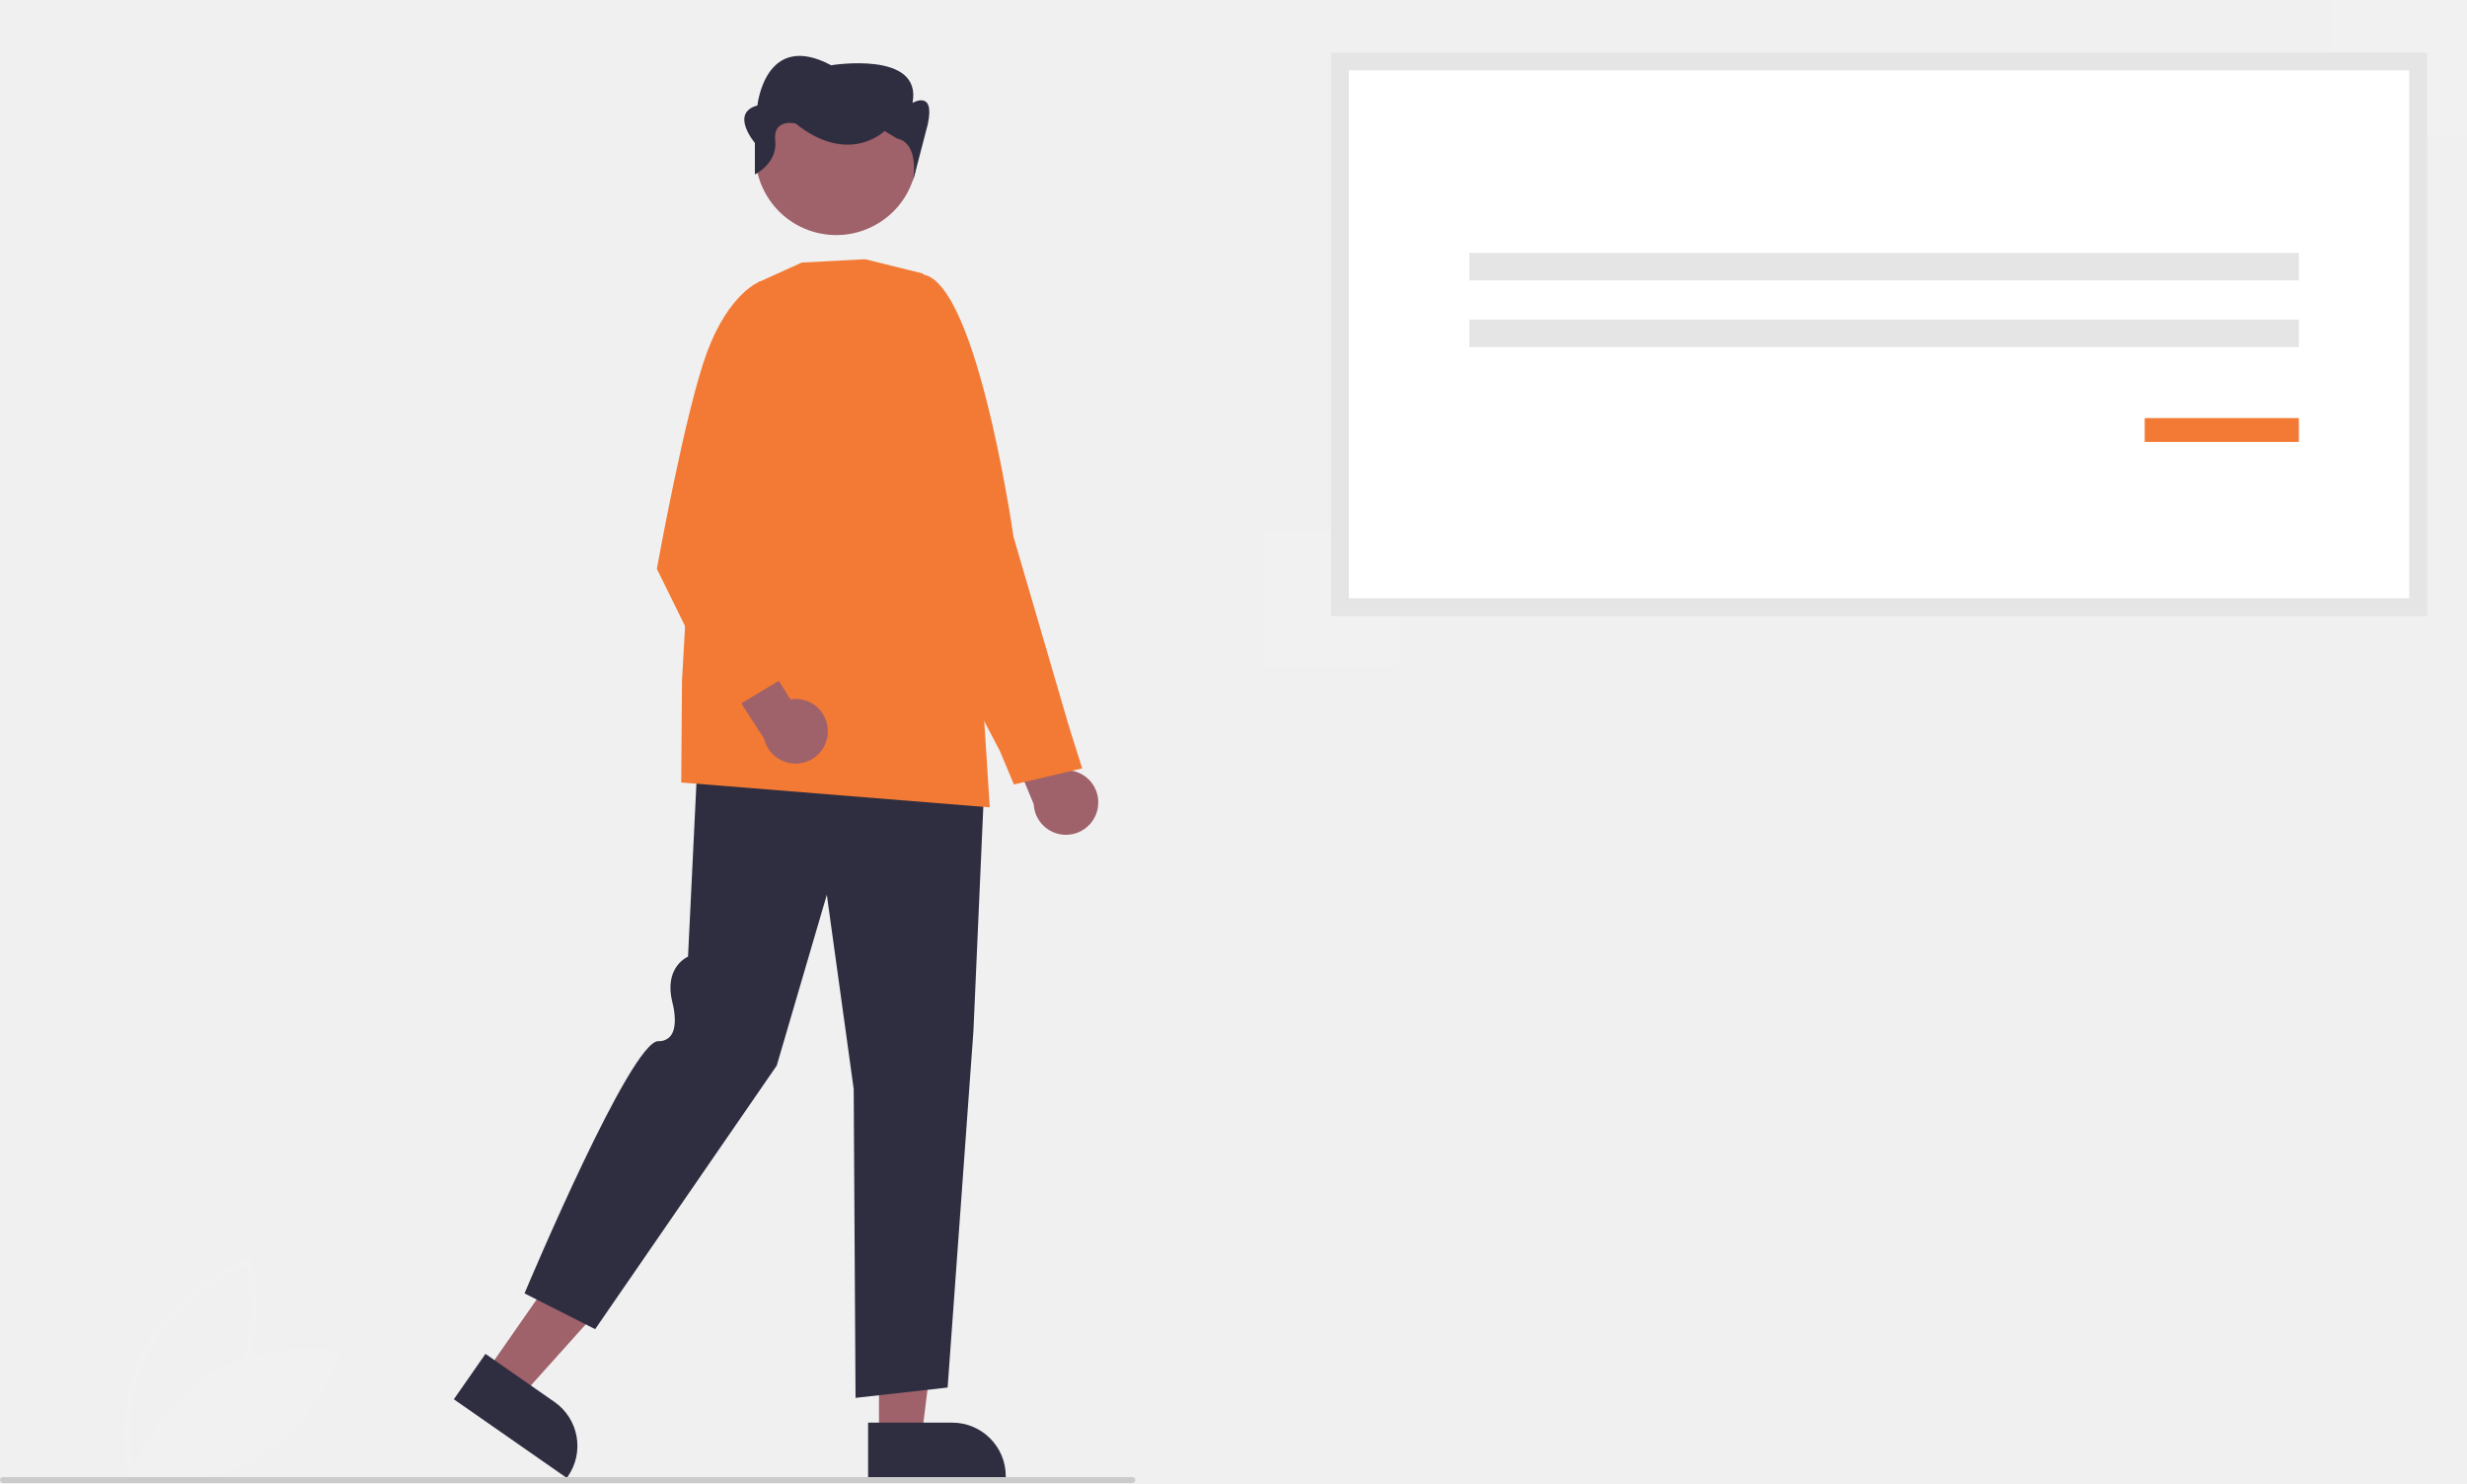
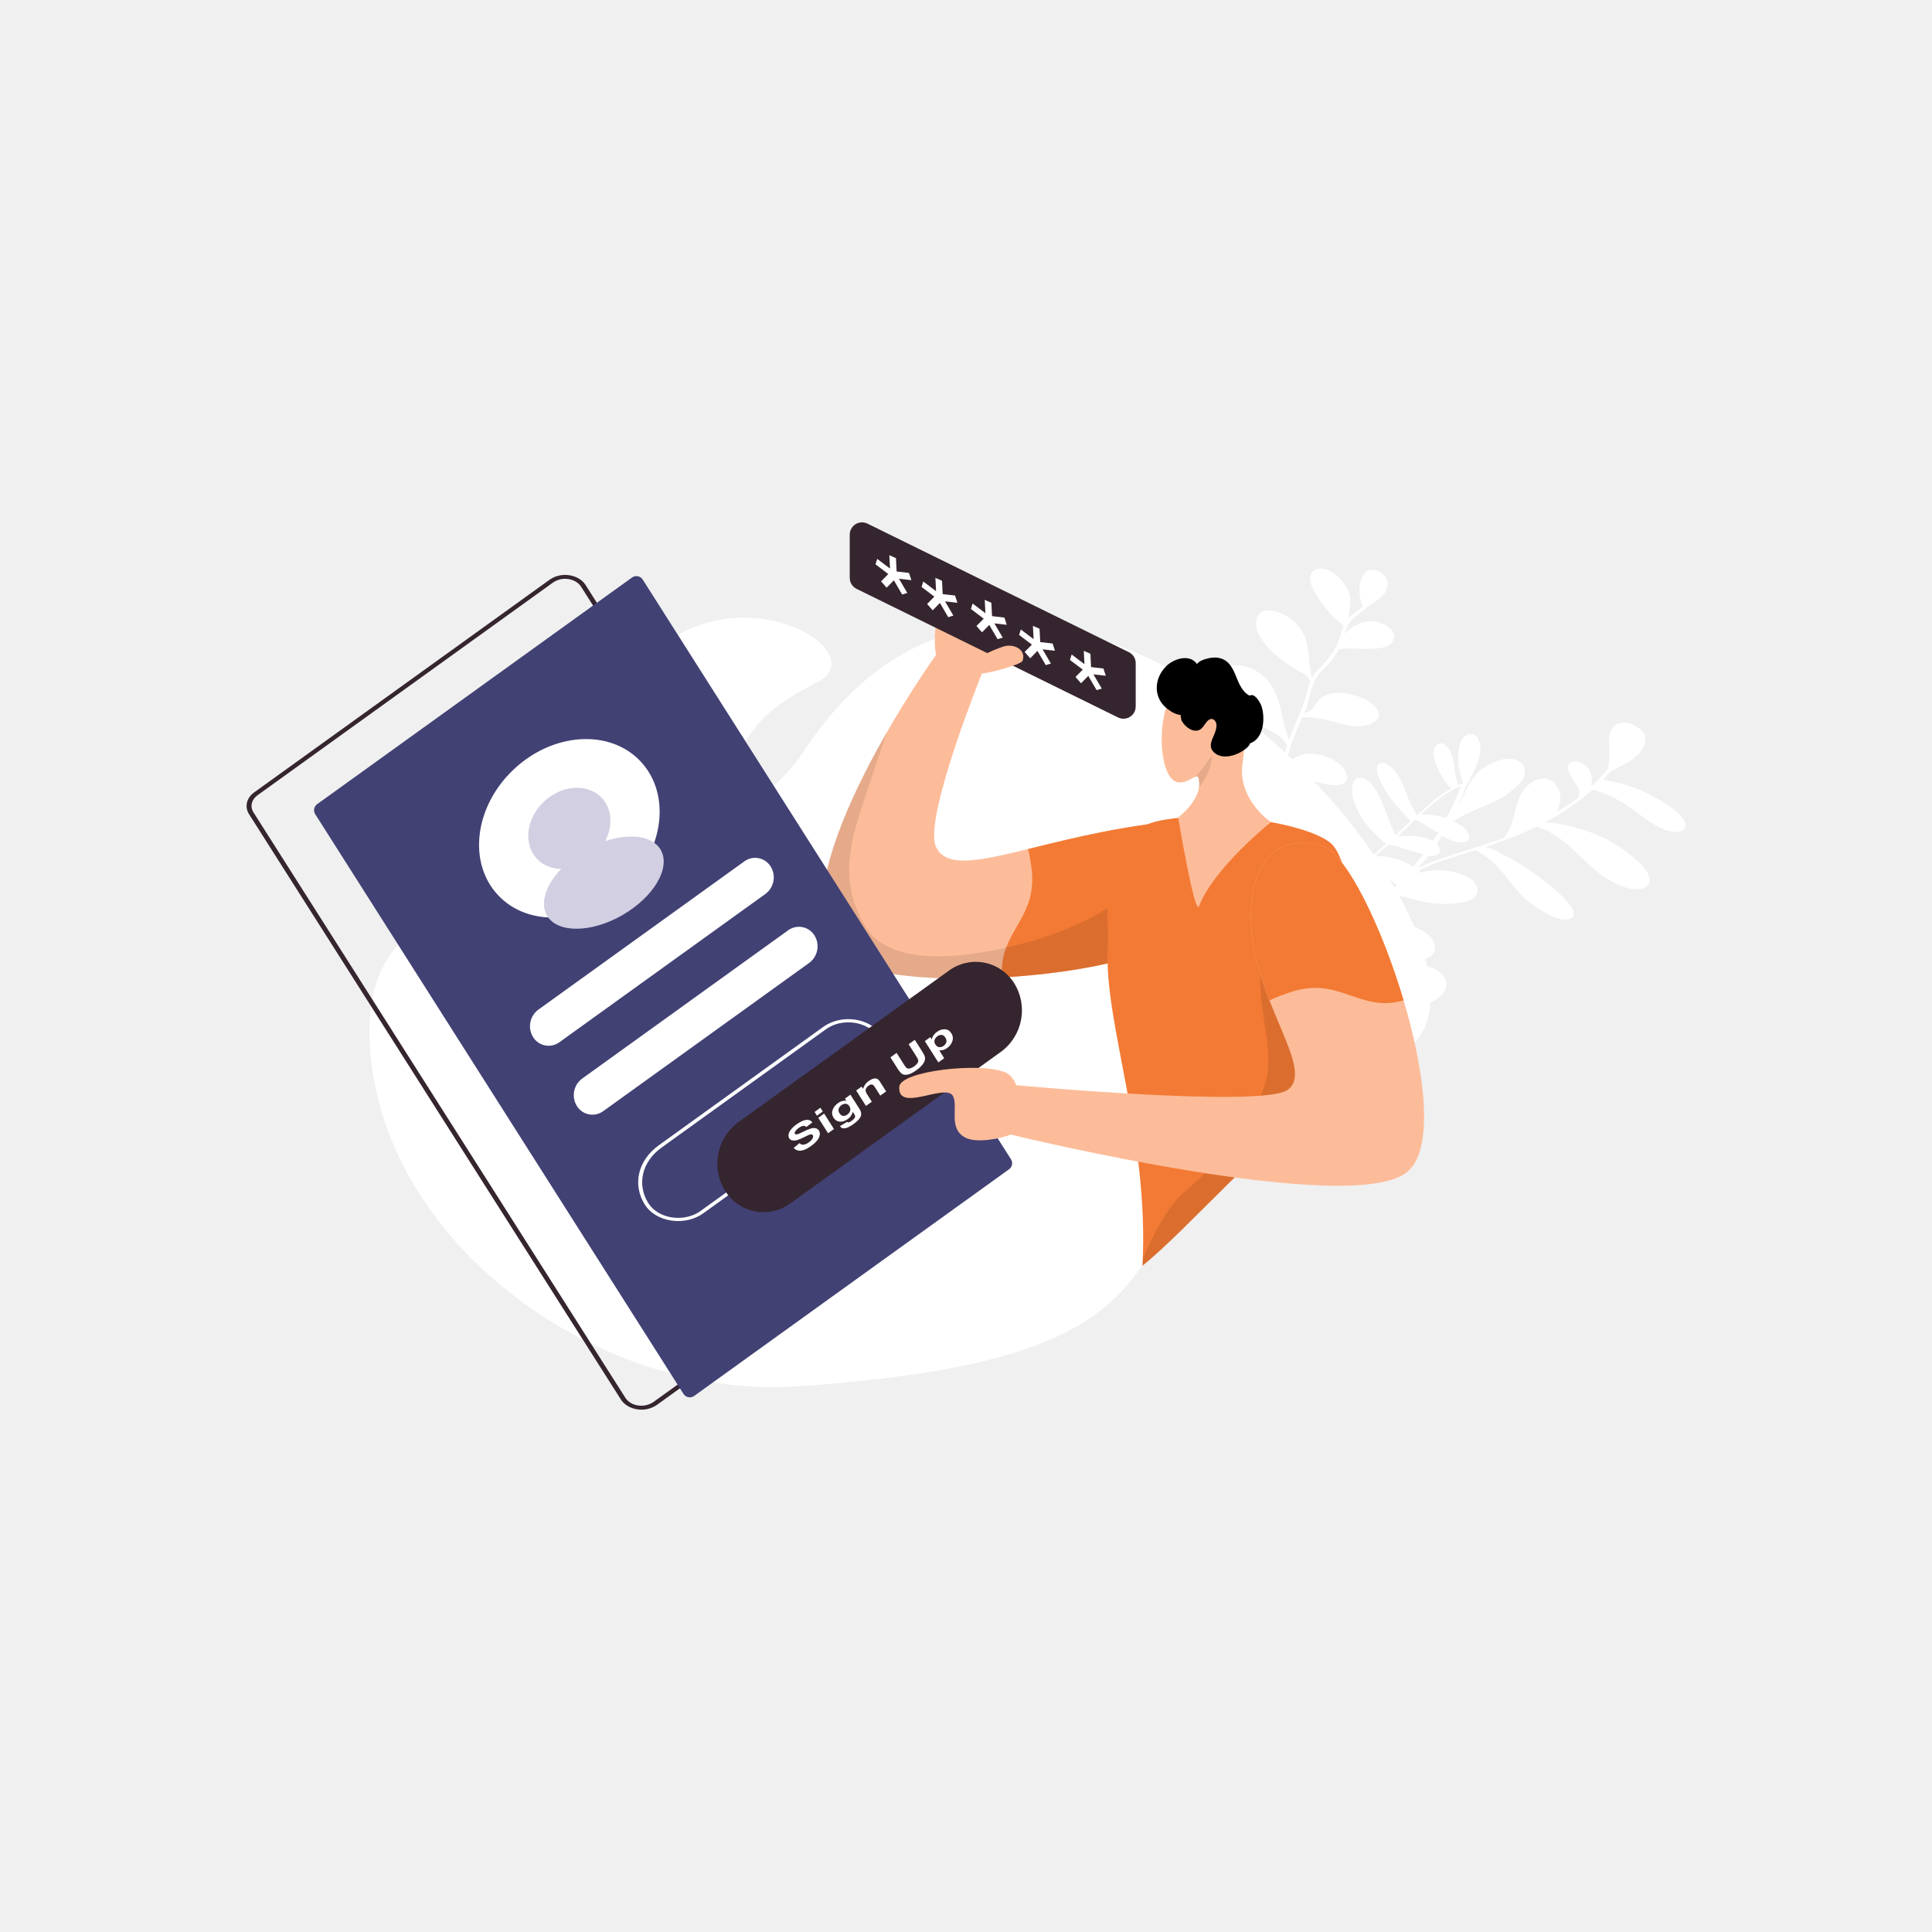
- <svg xmlns="http://www.w3.org/2000/svg" data-name="Layer 1" width="832.206" height="500.356" viewBox="0 0 832.206 500.356">
-   <path d="M227.317,699.06c-.056-.245-5.44-24.798,5.556-45.19,10.996-20.392,34.468-29.385,34.704-29.474l1.073-.402.253,1.118c.056.245,5.44,24.798-5.556,45.19-10.996,20.392-34.468,29.385-34.704,29.474l-1.073.402Zm39.862-72.338c-4.702,2.022-23.258,10.874-32.545,28.097-9.288,17.225-6.486,37.594-5.592,42.631,4.7-2.018,23.249-10.855,32.545-28.097C270.874,652.129,268.072,631.762,267.178,626.722Z" transform="translate(-183.897 -199.8219)" fill="#f1f1f1" />
-   <path d="M254.944,663.149c-19.761,11.889-27.371,35.503-27.371,35.503s24.428,4.339,44.188-7.55,27.371-35.503,27.371-35.503S274.704,651.26,254.944,663.149Z" transform="translate(-183.897 -199.8219)" fill="#f1f1f1" />
-   <path d="M554.193,472.564a10.837,10.837,0,0,0-10.48-12.897l-9.151-23.012-15.341,2.15,13.379,32.317a10.896,10.896,0,0,0,21.592,1.443Z" transform="translate(-183.897 -199.8219)" fill="#9f616a" />
-   <path d="M525.93,464.479l-4.753-11.335-29.621-56.385,1.611-104.332.309-.041c18.954-2.504,31.778,84.829,32.315,88.548l18.716,64.008,4.455,14.108Z" transform="translate(-183.897 -199.8219)" fill="#f37a34" />
-   <polygon points="296.518 484.658 310.92 484.657 317.771 429.106 296.515 429.107 296.518 484.658" fill="#9f616a" />
-   <path d="M476.741,679.778l28.363-.001h.001a18.076,18.076,0,0,1,18.075,18.075v.587l-46.438.002Z" transform="translate(-183.897 -199.8219)" fill="#2f2e41" />
-   <polygon points="164.095 462.715 175.912 470.949 213.294 429.291 195.854 417.138 164.095 462.715" fill="#9f616a" />
-   <path d="M347.667,656.579l23.271,16.216.001.001a18.076,18.076,0,0,1,4.495,25.164l-.336.482L336.997,671.891Z" transform="translate(-183.897 -199.8219)" fill="#2f2e41" />
-   <path d="M472.5,671.422l-.622-104.21L462.815,501.686,445.92,559.31l-.033.047-61.225,88.885-23.823-12.07.131-.31c1.456-3.463,35.762-84.794,44.983-84.794a4.98,4.98,0,0,0,4.242-1.864c2.706-3.614.502-11.283.48-11.36-2.64-10.946,3.997-14.674,5.319-15.296l3.556-73.397.369.025,96.39,6.761-4.044,91.766-8.699,120.232-.299.034Z" transform="translate(-183.897 -199.8219)" fill="#2f2e41" />
-   <path d="M517.781,472.202l-.417-.034L413.7,463.812l.256-34.3,5.074-89.558.029-.062,20.663-44.859,14.647-6.633,21.37-1.125.052.013,19.503,4.832,20.288,145.639Z" transform="translate(-183.897 -199.8219)" fill="#f37a34" />
-   <circle cx="465.995" cy="251.83" r="27.294" transform="translate(-247.5841 54.55847) rotate(-28.66324)" fill="#9f616a" />
-   <path d="M438.546,258.681v-10.634s-8.576-10.1.858-12.645c0,0,2.573-25.443,24.87-13.57,0,0,30.873-5.089,27.443,12.721,0,0,7.718-4.65,5.146,7.224L491.887,260.904s2.403-12.634-5.315-14.33l-4.288-2.544s-12.006,11.873-30.016-2.544c0,0-7.718-1.842-6.861,5.791S438.546,258.681,438.546,258.681Z" transform="translate(-183.897 -199.8219)" fill="#2f2e41" />
-   <path d="M463.154,446.587a10.837,10.837,0,0,0-12.624-10.807l-13.132-20.997-14.706,4.868,18.961,29.391a10.896,10.896,0,0,0,21.5-2.456Z" transform="translate(-183.897 -199.8219)" fill="#9f616a" />
-   <path d="M429.236,439.969l-23.758-48.235.021-.117c.096-.534,9.659-53.634,16.973-73.152,7.36-19.641,17.436-23.585,17.861-23.743l.213-.079,9.034,8.665-12.514,83.527,13.489,40.284Z" transform="translate(-183.897 -199.8219)" fill="#f37a34" />
-   <rect x="786.206" width="46" height="46" fill="#f1f1f1" />
-   <rect x="426.206" y="179" width="46" height="46" fill="#f1f1f1" />
-   <path d="M635.922,404.665H999.597V220.556H635.922Z" transform="translate(-183.897 -199.8219)" fill="#fff" />
-   <path d="M1002.597,407.665H632.922V217.556h369.675Zm-363.675-6h357.675V223.556H638.922Z" transform="translate(-183.897 -199.8219)" fill="#e5e5e5" />
-   <rect x="495.678" y="85.316" width="279.806" height="9.279" fill="#e5e5e5" />
-   <rect x="495.678" y="107.819" width="279.806" height="9.279" fill="#e5e5e5" />
-   <rect x="723.484" y="141.045" width="52" height="8.053" fill="#f37a34" />
-   <path d="M565.897,700.138h-381a1,1,0,1,1,0-2h381a1,1,0,0,1,0,2Z" transform="translate(-183.897 -199.8219)" fill="#cbcbcb" />
+ <svg xmlns="http://www.w3.org/2000/svg" id="SvgjsSvg1476" width="360" height="360" version="1.1">
+   <rect id="SvgjsRect1529" width="360" height="360" rx="15" ry="15" transform="matrix(0.01,0,0,0.01,178.2,178.2)" fill="#87ddfd" />
+   <defs id="SvgjsDefs1477" />
+   <g id="SvgjsG1478" transform="matrix(0.81,0,0,0.81,34.20005,34.20076)">
+     <svg width="360" height="360" viewBox="0 0 2000 2000">
+       <defs>
+         <clipPath id="a">
+           <path fill="none" d="M1256.719,963.2c-34.4,51.542-380.844,79.806-425.875,16.471-69.6-97.8,130.844-377.3,130.844-377.3-2.586-13.359-3.068-45.653,7.456-58.255,15.942-19.155-7.773-37.347,6.98-41.479,18.96-5.291,34.153,12.62,67.183,21.577,19.569,5.252,16.837,56.619-1.664,85.37-6.585,10.2-19.164,11.132-19.164,11.132s-77.321,190.261-60.9,226.7c20.369,45.072,117.34-6.822,266.336-27.854C1299.17,809.491,1275.674,934.79,1256.719,963.2Z" />
+         </clipPath>
+         <clipPath id="b">
+           <path fill="none" d="M1225.557,1383.137c8.818-166.389-49.667-311.2-44.343-406.321,3.411-60.341-22.712-149.9,76.456-164.409,85.024-12.438,190.1,10.034,210.814,32.912,41.93,46.156,26.705,296.421-13.145,330.556C1375.473,1226.865,1287.953,1332.189,1225.557,1383.137Z" />
+         </clipPath>
+         <clipPath id="c">
+           <path fill="none" d="M1458.657,848.333c57.161,24.13,173.557,352.544,106.649,413.727s-508.019-46.6-508.019-46.6c-12.638,5.047-44.185,11.582-58.62,3.605-21.724-12.054-8.355-38.971-15.183-52.68-8.753-17.629-71.281,22.037-68.761-12.108,1.57-20.194,102.939-31.493,134.65-18.7,11.339,4.559,14.611,16.748,14.611,16.748s314.181,29.1,346.892,6.125c40.451-28.462-60.943-131.077-45.165-247.07C1375.421,840.081,1427.273,835.057,1458.657,848.333Z" />
+         </clipPath>
+         <clipPath id="d">
+           <path fill="none" d="M1271.174,810.159s33.528-24.8,25.707-50.907c-2-6.855-17.137,12.462-30.781,4.1-18.636-11.5-23.129-77.778-2.08-112.262,13.061-21.373,58.984-34.193,73.96-19.634s20.881,76.614,15.723,107c-8.153,48.47,36.023,77.629,36.023,77.629s-73.378,58.727-91.847,107.471C1292.472,937.87,1271.174,810.159,1271.174,810.159Z" />
+         </clipPath>
+       </defs>
+       <path fill="#ffffff" fill-rule="evenodd" d="M785,1537.168C520.391,1555.184,237.543,1341.3,237.543,1081c0-260.314,419.413-149.376,555.466-355.976,325.983-494.673,984.086,301.343,752.728,390.186C1082.165,1293.1,1419.742,1493.916,785,1537.168Z" class="colorf0eff4 svgShape" />
+       <path fill="#ffffff" d="M1508.019,1070.533c.141.694.5,1.343.647,2.037,1.169,6.505,1.915,10.928,1.142,16.612-1.851,12.15-10.343,23.924-5.434,39.313,5.288,21.808,32,35.068,39.186,13.45,4.12-14.28-2.893-31.66-10.737-47.433a181.136,181.136,0,0,0-15.045-24.217,60.05,60.05,0,0,0,18.021-4.029c1.215-.48,2.208-.916,3.423-1.4.344.173.911.3,1.255.475,10.592-4.491,19.28-8.847,30.053-11.69,18.529-5.331,42-10.673,43.753-30.5.186-6.291-5.579-12.612-11.609-17.2a37.911,37.911,0,0,0-27.753-5.84c-16.643,2.074-28.13,12.032-34.354,24.322-3.832,7.729-5.6,16.495-6.8,25.391-.266,4.381-1.3,9.155-.212,13.751-7.068,2.835-14.883,3.893-23.184,4.084a2.38,2.38,0,0,0-1.235,0,62.691,62.691,0,0,1-8.888-.414c-.678-13.577,4.858-26.212,9.706-39.192,1.583-5.122,3.732-10.115,4.283-15.756a52.532,52.532,0,0,0,13.118,2.228c8.219.546,15.207-4.2,12.075-12-5.6-10.443-25.013-15.52-35.539-17.536a107.58,107.58,0,0,0-27.089-.68,18.792,18.792,0,0,0-3.685.485c5.288-5.13,10.353-10.216,15.3-15.519,4.417-4.477,8.591-9.388,12.887-14.082,14.048,3.007,26.838,10.831,39.85,18.611,15.8,10.117,32.317,21.057,48.5,15.947,13.609-4.844,12.893-22.02-2.588-32.442-15.7-10.377-34.529-14.849-51.19-15.9a121.432,121.432,0,0,0-20.307.391c-.668.131-1.457.046-2.348.222l11.609-12.388c6.565-6.824,13.251-13.432,19.815-20.257.79.085,1.8.127,2.814.168,4.292.6,6.094.724,10.507,1.539,10.991,2.406,22.144,5.983,33.116,7.911a125.644,125.644,0,0,0,31.826,1.19c7.714-.8,15.873-1.682,22.253-4.862,11.544-5.881,12.668-19.331-3.785-28.839a80.328,80.328,0,0,0-46.721-8.359c-4.232.833-9.274,1.1-13.021,2.8l-3.156-2.987.446-.087c9.114-4.922,19.179-8.587,29.466-12.3,13.507-4.584,27.925-8.865,42.546-13.668,6.092,3.37,11.374,6.179,17.647,11.2,16.835,13.282,28.845,34.729,45.213,50.267,11.228,10.777,40.652,29.758,54.806,27.212,29.2-5.268-26.326-47.01-39.54-56.916-15.176-11.2-31.508-20.494-48.022-28.788a134.961,134.961,0,0,0-16.921-7.251c19.38-6.462,38.517-13.356,56.259-21.419,3.2-1.352,6.278-2.92,9.134-4.444l.344.172c2.165.777,4.675,1.726,6.962,2.718,3.644,1.207,11.111,5.269,12.609,6.177,29.121,17.116,47.321,46.965,78.974,62.861,13.317,7,30.118,11.388,40.751,5.205,17.564-15-21.329-42.943-39.217-54.573-16.939-10.375-35.3-17.1-53.575-21.923a170.567,170.567,0,0,0-27.956-5.319,55.569,55.569,0,0,0-8.887-.415,315.422,315.422,0,0,0,61.132-41.861c.91.3,1.923.343,2.833.645a131.313,131.313,0,0,1,15.383,5.39c12.913,5.394,22.708,11.4,34.4,19.924,14.468,10.38,29.016,22.668,46.262,26.97,5.992.985,12.875,1.794,16.906-1.164,3.465-3.087,4.238-8.772.658-13.839-4.934-7.928-13.717-13.9-22.033-19.474a198.717,198.717,0,0,0-23.7-13.614,163.391,163.391,0,0,0-31.149-11.906,215.533,215.533,0,0,0-26.174-5.67c3.222-3.521,6.443-7.041,9.544-10.778l.222-.044c13.388-7.447,29.1-12.946,38.04-24.807,3.607-5.04,6.749-10.469,6.349-17.365.149-9.891-14.138-18.623-24.4-19.729-10.729-1.5-18,4.506-20.6,12.233-2.74,9.68-.258,20.736-.953,30.975a74,74,0,0,1-1.873,14.319,1.608,1.608,0,0,0,.059,1.431c-3.748,4.346-7.5,8.692-11.691,13.125a122.952,122.952,0,0,1-9.724,9.131c1.867-6.381,1.224-13.711-2.557-20.9-2.344-5.071-8.112-8.746-13.8-10.512-12.833-3.486-16.382,5.631-11.146,15.423,3.922,7.887,12.52,17.5,12.192,23.1a32.049,32.049,0,0,1-.145,4.6,1.776,1.776,0,0,0-.042,1.691,266.211,266.211,0,0,1-28.6,19.582c3.609-7.686,6.288-16.151,3.865-25.775-2.16-8.715-11.082-18.022-21.61-17.393-9.86.5-16.484,5.892-21.853,11.759-10.88,11.042-12.7,29.438-16.855,42.764-1.868,6.381-4.99,12.287-8.233,17.976-.3.782-1.5,1.739-1.339,2.91-25.435,9.337-51.5,17.114-78.086,25.716-11.4,3.929-22.681,8.074-33.01,13.475,4.5-5.215,8.774-10.387,12.928-15.774,5.3.639,10.1-.065,13.142-2.588,3.362-2.827,1.889-8.549-2.421-12.271,2.209-3.562,4.641-7.167,6.729-10.946,11.617,6.613,22.809,11.143,31.639,7.481,7.474-3.877,1.752-14.536-6.1-19.724a68.639,68.639,0,0,0-10.463-5.878,85.1,85.1,0,0,1,12.254-7.7c19.12-10.018,41.9-15.7,58.309-28.8,8.265-6.438,17.522-13.312,19.777-23.858.732-3.992.978-8.851-2.562-12.964-13.454-12.985-31.742-4.574-42.091.35a57.791,57.791,0,0,0-22.1,19.264c-5.513,7.819-9.062,16.937-13.3,25.708a115.272,115.272,0,0,1-5.96,10.554c.527-.825.933-1.867,1.46-2.693,3.913-8.467,7.139-17.28,10.364-26.092.446-.088.547-.349.992-.436a1.436,1.436,0,0,0,.629-1.086,3.118,3.118,0,0,0-.505-1.344c.1-.26.2-.521.425-.565a1.374,1.374,0,0,0,1.54-.784c5.8-14.371,23.938-39.829,9.8-58.452a10.491,10.491,0,0,0-6.963-2.718c-6.741-.116-10.247,4.663-12.417,9.179-4.908,11.55-5.241,25.085-1.85,39.089a107.357,107.357,0,0,0,3.292,11.618c.485.867.525,1.821,1.233,2.644-2.208.915-4.294,2.048-6.5,2.963a120.336,120.336,0,0,1-4.581-20.985c-1.289-9.367-2.695-24.243-13.785-31.681a7.686,7.686,0,0,0-10.226,2.5c-4.661,6.69-2.461,16.359.934,25.07a91.8,91.8,0,0,0,11.889,21.231,56.1,56.1,0,0,0,6.837,7.793l.122.217c-3.4,1.873-6.8,3.745-9.864,5.79-11.586,7.573-21.412,16.964-31.137,26.094-.972.913-1.843,1.566-2.815,2.479-1.315-1.906-2.407-3.856-3.5-5.806a144.475,144.475,0,0,1-9.137-19.848c-4.4-11.4-10.587-30.386-25.359-39.984-4.735-3.157-9.96-1.888-11.966,1.153-3.264,5.212.092,12.97,2.719,19.428,4.73,11.095,12.253,21.88,20.648,32.013,4.956,5.759,9.791,11.3,15.294,16.711,1.275.952,2.347,2.425,3.723,3.116-6.483,6.087-13.189,12.217-19.895,18.348-6-12.046-9.823-22.84-14.612-35.366-4.628-11.355-9.4-23.4-19.574-33.186-8.275-7.27-17.529-5.689-19.923,1.517-4.443,11.939,1.154,27.673,8.676,41.1a118.407,118.407,0,0,0,17.557,22.519,158.961,158.961,0,0,0,12.726,11.685c1.154.735,2.206,1.731,3.359,2.466-3.14,2.783-6.381,5.826-9.521,8.609l-9.421,8.349c-.222.044-.445.088-.324.3-.223.044-.1.261-.1.261-2.391,1.914-4.882,4.088-7.273,6l-.223.043c-8.025-17.421-17.629-35.012-32.214-50.9-6.717-7.577-14.222-15.239-23.43-20.642-10.24-5.921-25.947-11.006-27.373.579-.534,11.41,8.1,21.976,18.584,30.976-7-3.672-14.512-6.042-21.6-6.33a16.492,16.492,0,0,0-17.24,14.7c-.659,16.486,16.194,32.89,28.148,47.614,6.494,7.62,12.46,16.067,12.415,23.051a27.746,27.746,0,0,1-1.078,6.466c-.3.781-.953,1.39-.467,2.256a2.168,2.168,0,0,0,1.4,1.168,12.53,12.53,0,0,0-1.5,1.739c-4.414,1.831-8.122,4.485-8.712,9.171a3.421,3.421,0,0,1-.163,1.475,5.935,5.935,0,0,1-.953,1.391,96.225,96.225,0,0,0-5.695,8.818c.859-11.714,2.163-23.516-2.748-36.259-7.738-21.326-29.629-42.752-36.073-62.649-3.252-10.664-2.254-19.039-3.117-28.97,1.133.257,2.126-.178,2.309-1.177.568-2.517,1.036-4.773,1.726-7.074,2.111-8.594,3.857-15.191,6.536-23.655,1.481-4.862,3.185-9.767,4.89-14.673l.222-.044a64.181,64.181,0,0,1,9.5-1.148c6.034-.707,20.53-.434,27.433.853,14.333,1.748,32.285,9.518,42.636,1.948,7.718-6.09,1.228-19-8.93-25.661-11.919-8.477-26.8-12.523-39.208-11.282-9.172.844-16.059,5.326-22.5,9.721-1.094.7-2.188,1.393-3.5,2.133,1.32-6.032,2.418-12.021,3.9-16.882,4-14.5,10.406-27.785,16.125-41.418,1.134.258,2.126-.178,3.139-.137,2.692-.049,5.385-.1,7.976.113a135.7,135.7,0,0,1,23.179,3.855c9.19,2.279,18.541,5.73,27.792,6.8,13.1,1.75,26.037-.316,33.472-7.793,6.869-7.606-2.031-19.083-12.939-24.872-11.151-6.223-23.5-8.843-34.857-9.252-16.641-.572-26.364,5.912-32.507,17.464-1.682,2.736-5.795,6.432-9.136,7.09a19.912,19.912,0,0,1-3.665.962c1.034-2.127,1.724-4.428,2.637-6.772,5.132-14.24,6.216-28.644,15.012-41.2,4.681-6.213,14.668-14.433,19.614-22.382,2.432-3.605,4.864-7.211,6.952-10.989,15.388-2.549,34.842.836,51.931-1.326,6.358-1.011,12.676-2.976,16.081-7.5,6.91-9.3.419-19.565-14.053-24.653-15.4-5.866-28.061.234-38.027,6.284a40.9,40.9,0,0,0-8.549,7.7,75.138,75.138,0,0,1,3-8.769c2.454-5.775,5.453-9.252,10.558-13.383a118.834,118.834,0,0,0,15.963-13,112.936,112.936,0,0,0,10.937-6.964c4.578-3.306,9.156-6.613,11.65-11.433,3.548-6.471,5.255-16.669-4.032-23.98-5.119-4.283-12.812-5.655-17.672-3.736-11.646,6.141-13.015,24.45-9.765,37.76q1.18,4.1,2.363,8.194l.121.216c-2.168,1.87-4.335,3.74-6.624,5.393a64.523,64.523,0,0,0-11.183,9.177c-.2-7.417,2.623-15.188,2.062-23.255-.416-12.666-9.881-26.917-23.6-35.521-17.141-9.853-30.752-2.363-27.078,13.028,1.533,7.155,5.982,14.216,10.31,21.061,5.137,7.406,10.618,14.986,17.416,21.825,3.4,3.42,7.122,6.535,10.966,9.867a25.541,25.541,0,0,0,3.7,2.639c-2.372,5.037-3.591,10.808-5.276,16.191a78.09,78.09,0,0,1-11.758,22.278c-4.52,7.384-14.406,15.344-20.364,23.251a28.487,28.487,0,0,0-2.939,4.909,4.066,4.066,0,0,0-.951-1.256c-2.563-10.319-2.536-20.426-3.743-30.531-1.89-18.389-9.428-37.589-31.913-49.037-10.1-5.227-23.236-7.932-29.942-1.8-7.557,7.26-6.332,20.488.524,31.4,9.646,15.9,26.582,28.92,43.419,39.555,6.8,4.194,12.953,6.35,17.4,10.765l.243.433a27.167,27.167,0,0,0,1.293,4.075,1.957,1.957,0,0,0,1.5.908c-4.4,10.246-6.271,21.919-9.9,31.774-5.457,14.544-12.29,28.4-17.746,42.939-.627-1.56-1.414-4.291-2.041-5.851a208.049,208.049,0,0,1-6.158-23.8c-4.459-20.769-10.7-46.48-36.52-59.915-33.779-15.718-60.943,3.34-39,34.135,12.034,16.632,31.056,28.521,50,38.5,9.552,5.575,19.956,10.021,26.511,16.427a23.643,23.643,0,0,1,2.77,4.506c.485.866.4,1.6,1.213,2.166l1.032.518c-.385,1.52-.994,3.082-1.38,4.6-3.165,10.244-4.834,21.4-7.311,31.985a54.01,54.01,0,0,1-2.374,7.683c-.223.044-.1.261-.2.521-.609,1.563-.995,3.082-1.6,4.645-10.843-12.3-16.764-27.726-27.322-41.281-10.378-11.908-26.5-24.366-42.235-24.636-23.121.222-7.392,30.077,5.354,42.239,10.42,10.215,23.756,17.691,37.439,22.694,1.575,5.463,3.6,10.837,5.738,16.429-1.538-1.862-3.3-3.681-4.835-5.543-4.35-4.675-14.767-17.537-21.166-14.833-6.016,3.83,3.795,15.608,9.805,19.716a60.145,60.145,0,0,0,18.923,9.5l.222-.044a80.434,80.434,0,0,1,3.431,14.959,108.811,108.811,0,0,1,.842,12.1c-.465-.389-1.052-1-1.517-1.384-2.226-2.208-4.229-4.459-6.231-6.711-4.593-5.109-8.739-10.3-14.526-14.457-10.785-8.219-20.244-3.471-12.943,7.358,5.623,8.273,16.229,12.2,25.317,14.738,1.822.6,6.376,2.112,8.48,4.1l.121.217c.466.389.708.823,1.174,1.212.5,9.282,1.91,18.866,7.814,28.527,11.162,19.93,29.268,39.455,33.222,58.881,2.5,14.179-.952,28.328-.214,43.335.271,17.265,4.287,35.475,5.125,52.868.342,2.819.684,5.638,1.128,8.2q-9.012-10.133-19-19.35c-13.758-12.2-27.739-24.364-40.728-36.959a11.625,11.625,0,0,1,.752-3.515,47.17,47.17,0,0,1,5.434-12.375c6-9.6,19.956-19.563,22.538-33.059,4.1-17.4-17.876-30.154-34.118-23.829-14.2,6.884-14.109,25.146-12.7,40.022a114.926,114.926,0,0,0,3.671,18.038l-1.76-1.818c-9.164-9.741-17.9-20.046-26.966-30.048-.04-.954-.99-2.21-1.374-3.337a43.43,43.43,0,0,1-3.214-7.064c-3.133-7.8-5.8-20.506-5.669-28.227-.271-17.265,10.307-30.171,5.927-49.031-2.158-11.361-15.509-27.252-28.026-20.458-3.949,2.22-5.8,6.432-7.437,10.123-2.657,6.3-3.593,13.455-3.4,20.872a93.489,93.489,0,0,0,6.7,31.392,154.334,154.334,0,0,0,8.631,18.5c-16.288-13.629-34.075-25.52-50.222-38.456a1.759,1.759,0,0,0-.181-1.648,26.6,26.6,0,0,1-.624-4.207c-.281-4.033.291-11.843,2.258-15.838,7.259-14.417,15.529-28.793,14.671-46.663-.531-20.821-6.479-55.728-35.522-68.29-19.876-8.112-28.9,7.133-28.987,21.1-1.455,24.338,11.989,50.554,23.026,75.56,4.467,10.185,7.842,18.419,11.378,27.825a153.667,153.667,0,0,1-11.855-12.338c-10.276-12.167-17.516-24.211-26.171-37.9-7.482-12.477-15.855-24.779-23.337-37.256-1.455-2.6-2.81-5.46-4.266-8.06a1.38,1.38,0,0,0-.2-2.125c-10.58-11.386-17.092-22.13-26.578-34.213-14.463-18.318-31.294-36.892-52.6-49.773-9.451-5.836-19.715-6.942-23.2.96-2.089,6.425,1.61,14.355,5.168,21.592,3.761,6.716,7.866,13.6,13.287,19.752,8.84,10.045,19.645,18.742,30.876,26.873a270.885,270.885,0,0,0,41.081,23.9l14.087,6.607a2.472,2.472,0,0,0,1.133.258c4.833,8.188,10.456,16.461,15.511,24.606a36.314,36.314,0,0,1-4.311-1.076,103.47,103.47,0,0,1-20.18-7.331c-23.255-11.055-44.946-27.71-70.41-35.2-4.878-1.2-9.96-1.887-13.706-.187a9.671,9.671,0,0,0-4.665,11.982c3.333,9.927,13.895,18.19,23.811,24.415,23.05,14.223,49.727,23.883,73.84,23.224,8.078-.148,16.016-.989,22.759-3.519l.223-.044c7.341,11.784,14.9,23.523,24.229,34.435,8.031,9.483,17.7,17.921,27.678,25.578,1.4,1.168,3.137,2.509,4.755,3.633-11.558-2.534-22.3-7.153-34.429-12.463-12.467-5.482-24.915-10.488-37.788-14.928-15.363-4.913-32.243-11.21-46.518-8.881-8.687,1.711-10.474,10-4.305,17.925,5.6,7.8,14.932,13.416,23.35,18.733a159.534,159.534,0,0,0,45.783,18.165c16.214,3.783,32.349,5.657,47.695,4.8,10.529-.629,21.381-1.563,30.676-4.837.223-.044.1-.26.1-.26,12.525,9.56,24.827,19.164,35.368,29.6q9.681,10,18.693,20.131a234.369,234.369,0,0,1-47.026-7.578c-21.761-4.855-48.762-14.211-63.408-1.947-9.035,6.83-5.441,20.313,6.5,29.267,11.473,8.564,25.42,11.831,38.154,12.932,19.738,2.127,36.1-3.981,50.38-11.6,6.157-3.136,13.954-7.317,19.28-8.847a16.14,16.14,0,0,1,4.677-.92l1.337-.264c4.005,4.5,8.355,9.179,12.583,13.638,1.639,1.6,3.055,3.247,4.572,4.632l.243.433c.242.433.586.606,1.274.952l6.677,6.622a1.618,1.618,0,0,0,.5,1.344,4.5,4.5,0,0,0,1.72.864c10.764,10.388,22.074,20.428,33.607,30.424a286.51,286.51,0,0,1,27.757,27.486c.465.389.829,1.039,1.416,1.645a4.344,4.344,0,0,1-.042,1.692c-1.407,14.709,1.032,30.1,3.592,45.714-9.379,6.657-25.858,4.61-38.615,8.324-8.87,2.709-16,9.4-15.5,18.686.317,10.28,8.427,21.672,19.922,28.067,15.765,9.163,30.935,1.366,33.7-10.483,2.557-8.681,3.191-17.705,3.927-26.99,2.341,10.363,4.58,20.986,5.565,31.134,1.571,10.755,0,21.646.26,33.141.3,1.865-.185,3.644.563,5.421,1.193,1.69,4.21,1.336,3.907-.528-.724-6.593.133-15.66.26-23.382a222.319,222.319,0,0,0-1.623-22.771c-1.51-11.969-4.943-24.281-7.364-36.552q.123-1.107.245-2.213a.781.781,0,0,0-.141-.694c2-.395,1.984-.872,3.321-1.135,7.431-2.184,15.166-2.5,23.385-1.958-.3.781-.042,1.692-.467,2.256-.265,1.736-.67,2.778-.853,3.776-1.867,6.381-4.888,12.027-7.788,17.889-5.393,10.683-11.476,23.666-2.456,38,15.065,24.694,43.979,20.685,37.8-3.594-2.926-13.615-14.314-28.209-18.638-40.346-1.453-5.246-1.816-8.542-.557-13.36a12.228,12.228,0,0,1,1.2-3.6c7.227.983,14.353,2.225,21.8,3.164A85.92,85.92,0,0,0,1508.019,1070.533ZM1377.526,773.926c-.889-2.47-1.556-4.985-2.323-7.239,1.821.6,3.866,1.163,5.566,1.55,4.21,1.336,7.044,1.98,10.4,4.446l.122.216.344.173c.931.779,1.537,1.862,2.569,2.38-.1.261.02.478-.2.521a265.633,265.633,0,0,0-7.327,26.217c-.1.26.02.477-.2.521C1385.185,793.344,1381.183,783.549,1377.526,773.926Zm82.318,226.479c2.45-.482,11.783-.155,14.05.361a52.6,52.6,0,0,1,6.458,1.374,39.192,39.192,0,0,0-5.54,17.927,33.79,33.79,0,0,0-7.993-5.882,52.082,52.082,0,0,0-17.568-6.643l-.122-.217c1.824-2.042,3.647-4.085,5.592-5.911l.223-.044A17.749,17.749,0,0,1,1459.844,1000.405Zm66.4-79.7a119.938,119.938,0,0,0-8.24-27.962,188.37,188.37,0,0,0-8.471-17.333,21.36,21.36,0,0,0-1.921-2.989l3.586-2.871c8.48,4.1,15.987,9.119,24.445,15.391,4.634,3.417,9.632,7.484,14.954,11.246C1542.637,904.492,1534.331,912.621,1526.247,920.707Zm82.3-137.426a135.325,135.325,0,0,1,19.95-11.625c1.438-.523,2.532-1.22,3.969-1.743-2.535,6.512-4.949,13.241-7.828,19.58s-6.1,12.506-9.327,18.673a1.437,1.437,0,0,0-.628,1.086c-.2.521-.527.825-.73,1.346a94.675,94.675,0,0,0-22.167-3.813c-3.6-.253-6.984-.549-10.466-.585C1590.413,798.155,1599.286,790.155,1608.544,783.281ZM1574.185,812.9h0c8.218,3.193,18.518,10.545,29.223,16.856-2.209,3.561-4.2,7.079-6.526,10.424a41.859,41.859,0,0,0-12.651-4.484,107.066,107.066,0,0,0-32.615-1.275C1559.072,827.416,1566.851,820.112,1574.185,812.9Zm-36.75,34.174a26.586,26.586,0,0,0,2.269-2.13c1.478.431,3.158.34,4.636.771,5.668,1.289,11.578,3.012,17.266,4.778,6.255,1.895,14.918,5,22.954,6.545-4.154,5.388-8.653,10.6-13.151,15.818-5.666-3.936-12.062-6.525-18.438-8.637a87.744,87.744,0,0,0-17.914-4.169c-3.948-.426-7.774-.634-11.6-.843Q1530.78,853.07,1537.435,847.069Zm-77.9,51.657c3.79-6.038,7.56-12.553,9.63-19.454,2.063,3.682,4.125,7.365,6.532,11.221a233.9,233.9,0,0,0-20.541,16.311Q1457.343,902.765,1459.533,898.726ZM1453,914.443a227.531,227.531,0,0,1,25.079-20.572A203.16,203.16,0,0,0,1502.8,923.88c3.156,2.987,6.656,6.146,9.914,8.872a8.225,8.225,0,0,0,1.275.951c-5.268,5.607-10.415,11.431-15.561,17.255a1.392,1.392,0,0,0-1.337.263,1.2,1.2,0,0,0-.487,1.78c-2.9,3.216-5.572,6.388-8.591,9.388-2.18-9.192-3.914-18.471-8.341-27.7C1474.133,923.03,1464.968,913.29,1453,914.443Zm-19.077,91.787c-1.16-19.735-5.661-38.812-5.2-57.423.062-1.214,0-2.646.064-3.86,2.368.255,2.674-3.173,3.85-4.607,1.358-2.432,2.837-4.647,4.317-6.863,2.04,5.852,6.227,12,10.819,17.112,6.352,6.927,15.359,10.2,23.394,14.395a34.234,34.234,0,0,1,4.391,2.984c.121.216.587.606.708.822.344.173.951,1.256,1.295,1.429a7.773,7.773,0,0,1,1.092,1.95c-8.186,8.346-17.059,16.347-25.467,24.737a77.618,77.618,0,0,0,.013-18.523c-.624-4.207-1.613-9.063-5.153-13.176-2.589-2.858-7.448-3.585-9.494-1.5-2.168,1.87-2.15,4.993-2.253,7.9.34,5.465,2.037,11.145,4.057,16.519a94.961,94.961,0,0,1,4.06,13.873,18.5,18.5,0,0,1,.483,3.512q-4.984,5.672-9.6,11.993C1434.912,1013.732,1434.307,1010,1433.925,1006.23Zm9.252,57.587a29.671,29.671,0,0,0-4.435,1.354l-.223.044c-1.653-10.017-3.021-21.292-3.582-29.36a22.462,22.462,0,0,1,.023-4.815,1.523,1.523,0,0,0,1.154.735c1.821.6,3.118-.614,2.148-2.347-.384-1.127-.545-2.3-.929-3.425.891-.175,1.539-.784,1.276-1.694.223-.044.223-.044.567.129a29.411,29.411,0,0,1,6.559,1.114c4.21,1.335,11.779,5.137,17.69,6.859,3.987,1.38,8.5,1.934,11.721,1.06a50.214,50.214,0,0,0,1.574,8.108,69,69,0,0,0,10.936,22.621c.243.433.708.822.951,1.255C1474.133,1063.014,1456.278,1060.275,1443.177,1063.817Z" class="colordad8e4 svgShape" />
+       <path fill="#ffffff" fill-rule="evenodd" d="M559.984,801.263C468.757,822.809,331.729,901.115,300.16,756.1c-21.627-99.361,235.2-90.877,288.54-145.93,117.338-121.106,297.943-11.542,220.715,27.39C654.669,715.532,778.824,749.567,559.984,801.263Z" class="colorf0eff4 svgShape" />
+       <g fill="#000000" class="color000 svgShape">
+         <path fill="#fdbc99" fill-rule="evenodd" d="M1256.719,963.2c-34.4,51.542-380.844,79.806-425.875,16.471-69.6-97.8,130.844-377.3,130.844-377.3-2.586-13.359-3.068-45.653,7.456-58.255,15.942-19.155-7.773-37.347,6.98-41.479,18.96-5.291,34.153,12.62,67.183,21.577,19.569,5.252,16.837,56.619-1.664,85.37-6.585,10.2-19.164,11.132-19.164,11.132s-77.321,190.261-60.9,226.7c20.369,45.072,117.34-6.822,266.336-27.854C1299.17,809.491,1275.674,934.79,1256.719,963.2Z" class="colorffc197 svgShape" />
+         <g clip-path="url(#a)" fill="#000000" class="color000 svgShape">
+           <path fill="#f37a34" fill-rule="evenodd" d="M1065.05,823.951c13.042,10,16.122,33.684,18.334,48.5,2.347,15.658,1.633,31.732-3.6,46.826-7.867,22.721-24.188,41.3-30.894,64.432-4.981,17.211-3.79,36.607,2.046,53.5a69.757,69.757,0,0,0,12.153,21.688c31.517,37.987,96.417,23.807,136.217,10.451,44.789-15.033,89.03-43.674,112.142-86.149,35.855-65.853,3.33-147.088-58.44-183.606a176.411,176.411,0,0,0-80.433-23.886c-33.661-1.767-68.222,4.619-97.307,22.034Z" class="colorfe9400 svgShape" />
+           <path fill-opacity=".1" fill-rule="evenodd" d="M934.013,614.661c-22.379,42.229-51.247,134.567-66.305,179.633-19.218,57.862-26.872,101.722,2.662,153.535,34.942,61.472,151.58,37.446,208.651,21.655,12.562-3.477,25.042-7.545,37.271-12.113a367.217,367.217,0,0,0,50.166-22.745c33.278-18.6,61.064-44.159,85.939-72.82,7.155-8.219,13.561-17.2,21.132-25.017,2.246-2.337,5.657-5.782,9.318-5.357,6.156.707,7.571,12.063,8.4,16.481,3.162,18.3,2.912,37.421,1.664,55.881-4.908,72.962-28.618,145.848-93.843,185.7-40.266,24.618-90.432,32.271-136.355,39.01-45.84,6.722-94.093,12.8-140.515,8.569-82.862-7.554-170.3-43.56-215.639-117.046C654.148,934.9,678.274,821.133,721.286,737.4c10.732-20.874,23.128-40.949,37.854-59.243,28.7-35.649,67.137-68.1,112.478-78.985Z" fill="#000000" class="color000 svgShape" />
+         </g>
+         <path fill="#35252f" fill-rule="evenodd" d="M513.742,512.939C509.659,506.513,501.9,501.9,493,500.6a34.559,34.559,0,0,0-25.059,5.641L90.248,778.111c-9.791,7.048-12.487,18.494-6.543,27.851l475.32,748.2c4.142,6.521,11.837,11.037,20.8,12.435a34.559,34.559,0,0,0,25.059-5.641l377.691-271.871c9.791-7.048,12.487-18.494,6.542-27.851Zm-5.676,2.3,475.379,748.3c4.624,7.278,2.538,16.218-5.165,21.763l-377.69,271.87a27.431,27.431,0,0,1-19.611,4.474c-7.033-1-13.036-4.666-16.278-9.769L89.382,803.666c-4.684-7.372-2.6-16.312,5.1-21.857l377.689-271.87a27.427,27.427,0,0,1,19.611-4.473C498.881,506.557,504.824,510.131,508.066,515.234Z" class="color77536f svgShape" />
+         <path fill="#424174" fill-rule="evenodd" d="M586.834,506.112a9.339,9.339,0,0,0-6.261-4.24,9.661,9.661,0,0,0-7.3,1.547L170.739,793.17a9.537,9.537,0,0,0-2.419,12.874l470.669,740.885a9.108,9.108,0,0,0,6.2,4.149,9.237,9.237,0,0,0,7.305-1.547l402.529-289.751A9.439,9.439,0,0,0,1057.5,1247Z" class="colora9a5c6 svgShape" />
+         <path fill="#ffffff" fill-rule="evenodd" d="M892.1,1088.719c-6.7-10.542-19.156-18.025-33.761-20.171s-29.595,1.222-40.632,9.166L607.394,1229.1c-26.8,19.289-34.023,50.424-17.731,76.068,6.7,10.542,19.15,18.015,33.754,20.16s29.595-1.221,40.581-9.128l210.363-151.426C901.106,1145.525,908.39,1114.363,892.1,1088.719Zm-4.536,1.809.006.01c15.254,24.01,8.432,53.192-16.618,71.224L660.587,1313.187c-9.8,7.058-23.218,10.083-36.258,8.164-12.987-1.957-24.157-8.588-30.137-18-15.253-24.009-8.432-53.191,16.619-71.224L821.175,1080.7c9.8-7.057,23.218-10.083,36.2-8.136C870.413,1074.485,881.584,1081.116,887.563,1090.528Z" class="colorfff svgShape" />
+         <path fill="#35252f" fill-rule="evenodd" d="M1061.28,1021.52A57.888,57.888,0,0,0,978.6,1005.6L709.465,1199.326a65.579,65.579,0,0,0-17.036,88.43,57.862,57.862,0,0,0,82.681,15.923l269.134-193.729a65.631,65.631,0,0,0,17.044-88.418Z" class="color77536f svgShape" />
+         <path fill="#ffffff" fill-rule="evenodd" d="M750.226 872.607a23.367 23.367 0 00-33.4-6.415l-263.118 189.4a26.325 26.325 0 00-6.853 35.494l0 0a23.367 23.367 0 0033.346 6.447L743.373 908.1a26.318 26.318 0 006.856-35.488zM806.212 960.712a23.368 23.368 0 00-33.4-6.416L509.693 1143.7a26.325 26.325 0 00-6.853 35.494l0 0a23.368 23.368 0 0033.346 6.448l263.17-189.436a26.319 26.319 0 006.856-35.489z" class="colorfff svgShape" />
+         <path fill="#ffffff" d="M779.756 1232.47l7.349-6.064a6.67 6.67 0 005.324 1.945 13.74 13.74 0 006.522-2.889 15.563 15.563 0 005.037-5.225c.788-1.651.877-3.005.247-4a2.321 2.321 0 00-1.87-1.078 8.677 8.677 0 00-3.589.881c-1.03.432-3.392 1.565-7.068 3.334-4.68 2.336-8.211 3.588-10.616 3.721-3.344.24-5.67-.716-7.042-2.875a7.084 7.084 0 01-.806-5.1 14.564 14.564 0 013.126-6.274 35.781 35.781 0 017.1-6.453q7.382-5.313 12.52-5.761c3.425-.3 5.968.811 7.664 3.2l-7.692 5.9a4.906 4.906 0 00-4.108-1.428 13.261 13.261 0 00-5.586 2.68 15.594 15.594 0 00-4.739 4.855 2.327 2.327 0 00-.2 2.572 2.215 2.215 0 002.237.814c1.376-.165 4.18-1.255 8.386-3.4a63.208 63.208 0 019.8-4.166 12.162 12.162 0 016.065-.342 7.006 7.006 0 014.289 3.207 7.887 7.887 0 01.918 5.736 14.7 14.7 0 01-3.375 6.814 39.326 39.326 0 01-7.83 7.08c-4.961 3.572-9.238 5.516-12.893 5.826A10.63 10.63 0 01779.756 1232.47zM809.515 1191.341l-3.058-4.814 7.483-5.386 3.058 4.814zm14.213 22.373L811.2 1194l7.483-5.386 12.526 19.717zM839.015 1204.567l9.013-5.4a1.939 1.939 0 001.876.713 9.228 9.228 0 003.735-1.864 16.3 16.3 0 004.01-3.763 3.851 3.851 0 00.632-2.363 6.492 6.492 0 00-1.164-2.671l-1.821-2.867a15.665 15.665 0 01-6.435 9.275c-3.823 2.751-7.552 3.784-11.165 3.135a9.909 9.909 0 01-6.849-4.716 10.974 10.974 0 01-1.333-10.029 17.739 17.739 0 016.836-8.738 14.608 14.608 0 0110.686-3.049l-1.754-2.761 7-5.035 11.244 17.7a15.442 15.442 0 012.492 5.789 8.961 8.961 0 01-.586 4.4 16.322 16.322 0 01-3.018 4.391 37.26 37.26 0 01-5.944 5.1c-4.8 3.455-8.575 5.348-11.31 5.614-2.712.3-4.651-.418-5.776-2.188A5.008 5.008 0 01839.015 1204.567zm-.661-16.341c1.327 2.088 2.863 3.2 4.672 3.343a7.963 7.963 0 005.233-1.652 9.66 9.66 0 003.692-4.824 6.543 6.543 0 00-.941-5.772c-1.3-2.053-2.881-3.136-4.69-3.278a8.539 8.539 0 00-5.54 1.821 9.027 9.027 0 00-3.511 4.643A6.758 6.758 0 00838.354 1188.226zM897.948 1160.289l-7.483 5.386-6.387-10.053q-2.023-3.186-3.119-3.79a3.956 3.956 0 00-2.468-.339 7.251 7.251 0 00-2.94 1.342 10.472 10.472 0 00-3.025 3.261 5.59 5.59 0 00-.855 3.505 14.631 14.631 0 002.309 4.94l5.667 8.921-7.483 5.387-12.526-19.718 6.954-5.006 1.845 2.9a17.784 17.784 0 017.2-10.031 20.884 20.884 0 014.938-2.677 10.06 10.06 0 014.1-.632 5.888 5.888 0 012.858 1.141 12.53 12.53 0 012.634 3.211zM903.41 1116.738l7.89-5.679 9.355 14.726a26.976 26.976 0 003.163 4.326 5.309 5.309 0 004.149.934 17.875 17.875 0 0010.271-7.342 5.109 5.109 0 00.591-3.829 24.227 24.227 0 00-2.6-4.836l-9.557-15.045 7.889-5.679 9.063 14.266c2.069 3.256 3.35 5.739 3.757 7.406a8.765 8.765 0 01-.159 5.067 18.123 18.123 0 01-3.22 5.568 37.305 37.305 0 01-6.966 6.2c-3.741 2.693-6.727 4.43-9.084 5.2a14.264 14.264 0 01-6.016.978 7.921 7.921 0 01-4.171-1.434 27.162 27.162 0 01-5.158-6.347zM947.36 1095.987l7-5.035 1.844 2.9a12.643 12.643 0 012.131-5.042 17.5 17.5 0 014.539-4.609 15.792 15.792 0 0110.087-3.34c3.443.1 6.178 1.8 8.2 4.981a11.541 11.541 0 011.423 10.17 17.4 17.4 0 01-6.687 8.785 16.547 16.547 0 01-4.634 2.407 17.132 17.132 0 01-5.443.668l6.319 9.948-7.483 5.386zm13.451 4.195c1.416 2.23 3.1 3.39 5.037 3.544a8.318 8.318 0 005.607-1.715 8.616 8.616 0 003.407-4.619c.532-1.776.089-3.778-1.3-5.973-1.327-2.088-2.863-3.2-4.7-3.379a8.174 8.174 0 00-5.377 1.7 9.15 9.15 0 00-3.61 4.766A6.529 6.529 0 00960.811 1100.182z" class="colorfff svgShape" />
+         <g fill="#000000" class="color000 svgShape">
+           <ellipse cx="493.071" cy="824.031" fill="#ffffff" rx="124.899" ry="103.561" transform="rotate(-43.2 493.07 824.03)" class="colorfff svgShape" />
+           <path fill="#d1cfe1" fill-rule="evenodd" d="M482.619,875.921c-14.591-.221-27.744-6.623-35.476-18.794-14.017-22.064-4.866-54.789,20.482-73.036s57.4-15.164,71.414,6.9c9.066,14.271,8.325,33.034-.044,49.4,34.363-11.562,65.112-5.833,72.865,15.515,9.073,25.067-17.052,62.257-58.26,82.973s-82.157,17.222-91.229-7.845C456.711,915.1,465.1,894.3,482.619,875.921Z" class="colord1cfe1 svgShape" />
+         </g>
+         <g fill="#000000" class="color000 svgShape">
+           <path fill="#f37a34" fill-rule="evenodd" d="M1225.557,1383.137c8.818-166.389-49.667-311.2-44.343-406.321,3.411-60.341-22.712-149.9,76.456-164.409,85.024-12.438,190.1,10.034,210.814,32.912,41.93,46.156,26.705,296.421-13.145,330.556C1375.473,1226.865,1287.953,1332.189,1225.557,1383.137Z" class="colorfe9400 svgShape" />
+           <g clip-path="url(#b)" fill="#000000" class="color000 svgShape">
+             <path fill-opacity=".1" fill-rule="evenodd" d="M1397.51,936.749c-6.906,9.217-10.816,20.624-14.061,31.539-8.569,28.144-8.9,56.231-4.991,85.191,3.827,28.6,11.4,58.227,6.239,87.154-3.909,21.4-15.39,39.093-26.621,57.263-28.2,45.7-44.842,60.707-83.029,94.592-21.714,19.2-64.059,98.127-57.653,128.843,4.41,21.422,38.269.623,51-5.924,34.526-17.795,65.391-42.812,99.084-62.354,48.086-27.961,102.162-52.113,138.186-96.123,47.837-58.5,53.577-146.954,35.191-217.877-8.736-33.76-24.126-69.093-54.492-88.461Z" fill="#000000" class="color000 svgShape" />
+           </g>
+         </g>
+         <g fill="#000000" class="color000 svgShape">
+           <path fill="#fdbc99" fill-rule="evenodd" d="M1458.657,848.333c57.161,24.13,173.557,352.544,106.649,413.727s-508.019-46.6-508.019-46.6c-12.638,5.047-44.185,11.582-58.62,3.605-21.724-12.054-8.355-38.971-15.183-52.68-8.753-17.629-71.281,22.037-68.761-12.108,1.57-20.194,102.939-31.493,134.65-18.7,11.339,4.559,14.611,16.748,14.611,16.748s314.181,29.1,346.892,6.125c40.451-28.462-60.943-131.077-45.165-247.07C1375.421,840.081,1427.273,835.057,1458.657,848.333Z" class="colorffc197 svgShape" />
+           <g clip-path="url(#c)" fill="#000000" class="color000 svgShape">
+             <path fill="#f37a34" fill-rule="evenodd" d="M1368.411,1061.224c7.378-14.687,30.062-22.155,44.2-27.107,14.939-5.243,30.862-7.557,46.669-5.253,23.793,3.465,45.105,16.011,69.082,18.259,17.841,1.664,36.669-3.144,52.168-12.046a69.744,69.744,0,0,0,19.023-16.006c31.4-38.083,5.3-99.171-15.287-135.76-23.168-41.174-59.6-79.256-105.657-93.99-71.41-22.865-145.1,24.322-169.383,91.845a176.4,176.4,0,0,0-8.373,83.486c4.578,33.395,17.334,66.145,39.9,91.447Z" class="colorfe9400 svgShape" />
+           </g>
+         </g>
+         <g fill="#000000" class="color000 svgShape">
+           <path fill="#fdbc99" fill-rule="evenodd" d="M1271.174,810.159s33.528-24.8,25.707-50.907c-2-6.855-17.137,12.462-30.781,4.1-18.636-11.5-23.129-77.778-2.08-112.262,13.061-21.373,58.984-34.193,73.96-19.634s20.881,76.614,15.723,107c-8.153,48.47,36.023,77.629,36.023,77.629s-73.378,58.727-91.847,107.471C1292.472,937.87,1271.174,810.159,1271.174,810.159Z" class="colorffc197 svgShape" />
+           <g clip-path="url(#d)" fill="#000000" class="color000 svgShape">
+             <path fill-opacity=".1" fill-rule="evenodd" d="M1288.136,762.82c2.662-1.439,4.825-4.376,6.822-6.572a139.778,139.778,0,0,0,12.646-15.682c1.414-2.2,2.828-4.443,4.409-6.615.333-.549,1.248-2.146,2.08-2.146s.333,2.746.25,3.1a66.591,66.591,0,0,1-2.663,11.314c-4.575,15.091-13.976,26.389-24.043,38.128Z" fill="#000000" class="color000 svgShape" />
+           </g>
+         </g>
+         <path fill-rule="evenodd" d="M1274.253,679.094c-6.24-.374-12.063-4.018-16.889-7.745-18.552-14.293-17.3-39.16-1.165-54.834,9.734-9.409,29.7-15.69,39.019-2.445,2.995-4.243,9.234-6.041,13.976-7.147a34.573,34.573,0,0,1,11.814-1.032c27.121,3.653,20.8,37.737,41.43,48.636,6.739-4.335,14.144,9.833,15.474,14.151,4.576,15.017,2.58,40.682-14.725,46.672-1.5,4.035-5.324,6.872-8.735,9.2-9.4,6.465-24.543,11.09-35.025,4.41a16.982,16.982,0,0,1-3.411-2.912c-7.487-8.328.416-17.82,2.912-26.472,1.331-4.56,2.413-10.267-1.58-13.852-3.245-2.812-6.49-1.215-9.069,1.5-3.91,4.135-6.073,10.649-12.313,11.814-8.985,1.664-17.72-6.972-20.549-13.029C1274.834,684.726,1274.253,679.094,1274.253,679.094Z" fill="#000000" class="color000 svgShape" />
+         <g fill="#000000" class="color000 svgShape">
+           <path fill="#35252f" fill-rule="evenodd" d="M1216.889,612.983a15.632,15.632,0,0,0-8.738-14.048L874,434.6a15.69,15.69,0,0,0-22.573,14.052v55.3a15.719,15.719,0,0,0,8.738,14.048l334.216,164.366a15.624,15.624,0,0,0,22.506-14.089Z" class="color77536f svgShape" />
+           <path fill="#ffffff" fill-rule="evenodd" d="M898.564 516.488l-7.11-8.045 9.251-9.4L884.35 486.668l2.186-6.968 16.356 12.373-.866-17.059 8.459 3.734.865 17.059 15.821 1.831 3.01 9.262-15.821-1.832 10.652 18.189-6.6 1.993-10.6-18.172zM957.422 545.4l-7.11-8.046 9.251-9.4-16.355-12.372 2.186-6.968 16.356 12.372-.866-17.058 8.459 3.734.865 17.058 15.821 1.832 3.01 9.261-15.821-1.831 10.652 18.189-6.6 1.992-10.6-18.171zM1020.488 573.528l-7.11-8.045 9.251-9.4-16.355-12.372 2.186-6.968 16.356 12.373-.866-17.059 8.459 3.734.865 17.059 15.821 1.831 3.01 9.262-15.821-1.832 10.652 18.189-6.6 1.993-10.6-18.172zM1082.07 606.705l-7.11-8.046 9.251-9.4-16.355-12.373 2.187-6.967 16.355 12.372-.866-17.058 8.459 3.734.865 17.058 15.821 1.832 3.01 9.261-15.821-1.831 10.652 18.188-6.6 1.993-10.6-18.171zM1147.055 638.664l-7.11-8.045 9.251-9.4-16.355-12.372 2.187-6.968 16.355 12.373-.866-17.059 8.459 3.734.866 17.059 15.82 1.831 3.01 9.262-15.821-1.832 10.652 18.189-6.6 1.993-10.6-18.172z" class="colorfff svgShape" />
+         </g>
+         <path fill="#fdbc99" fill-rule="evenodd" d="M1006.811,612.137c5.2-5.9,36.425-20.114,44.621-21.255,13.07-1.92,25.373,6.642,20.844,19.071-1.8,4.782-41.351,15.769-52.229,16.159C1015.593,626.253,1004.735,614.475,1006.811,612.137Z" class="colorffc197 svgShape" />
+       </g>
+     </svg>
+   </g>
</svg>
